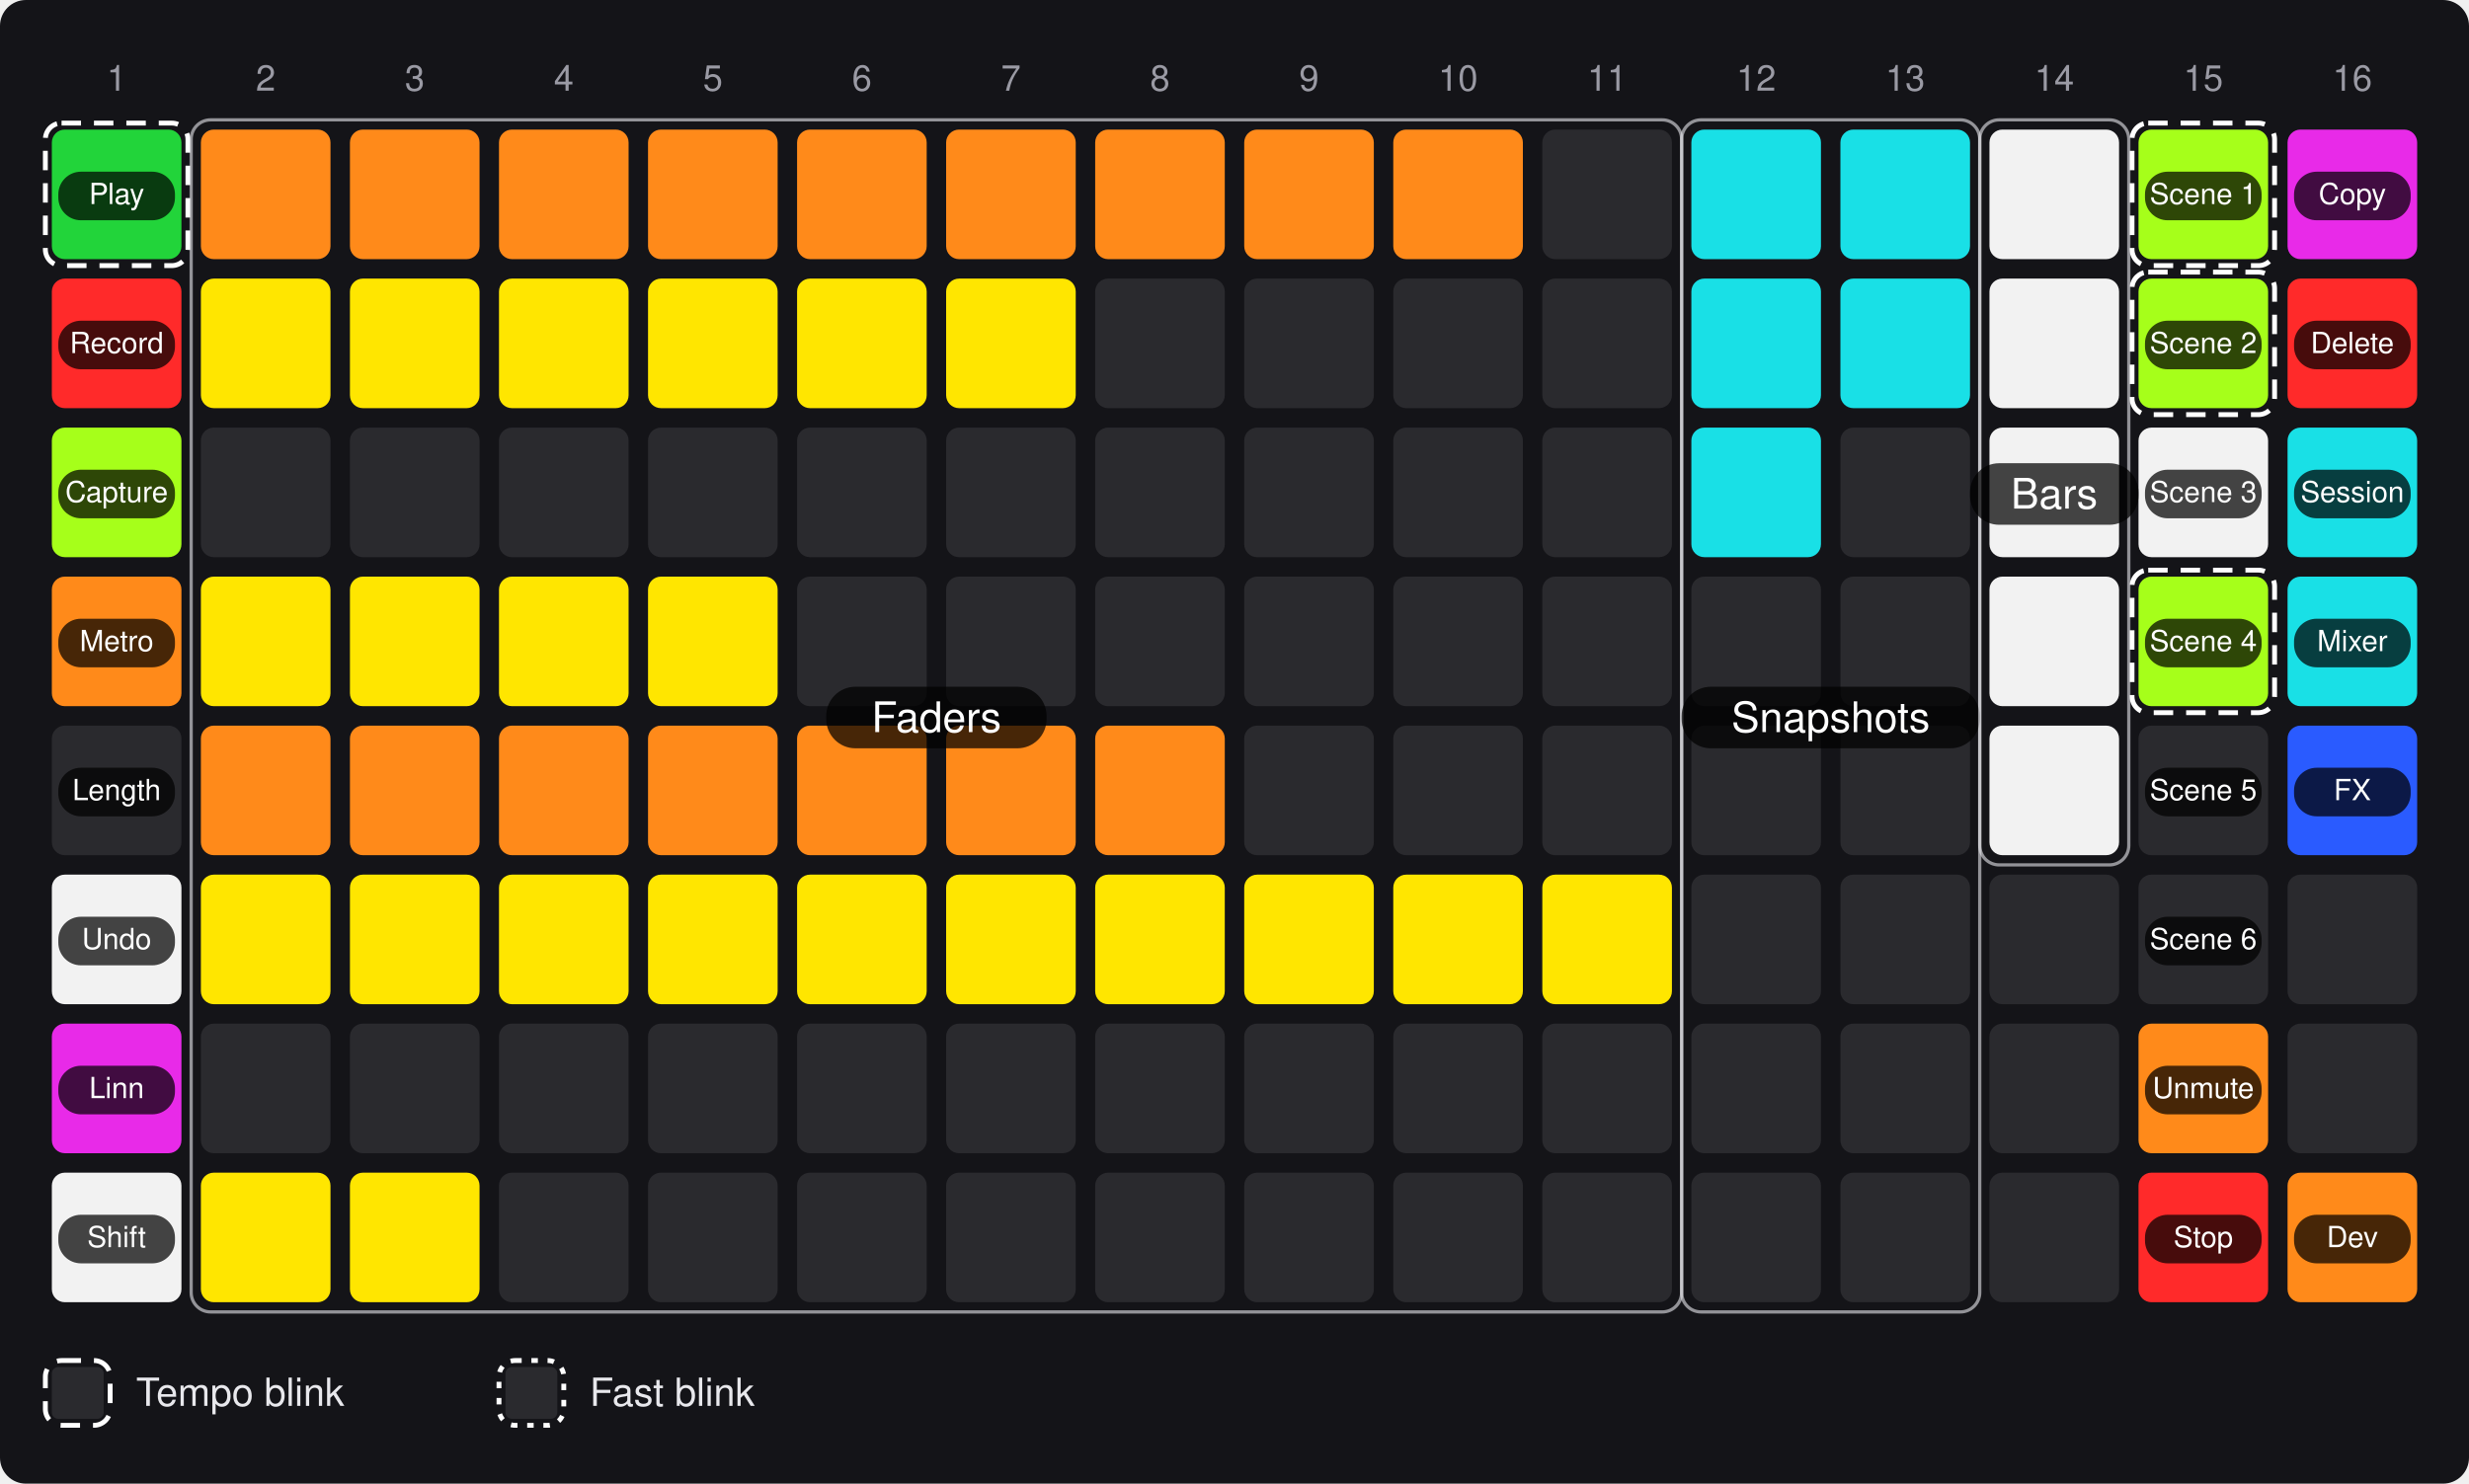
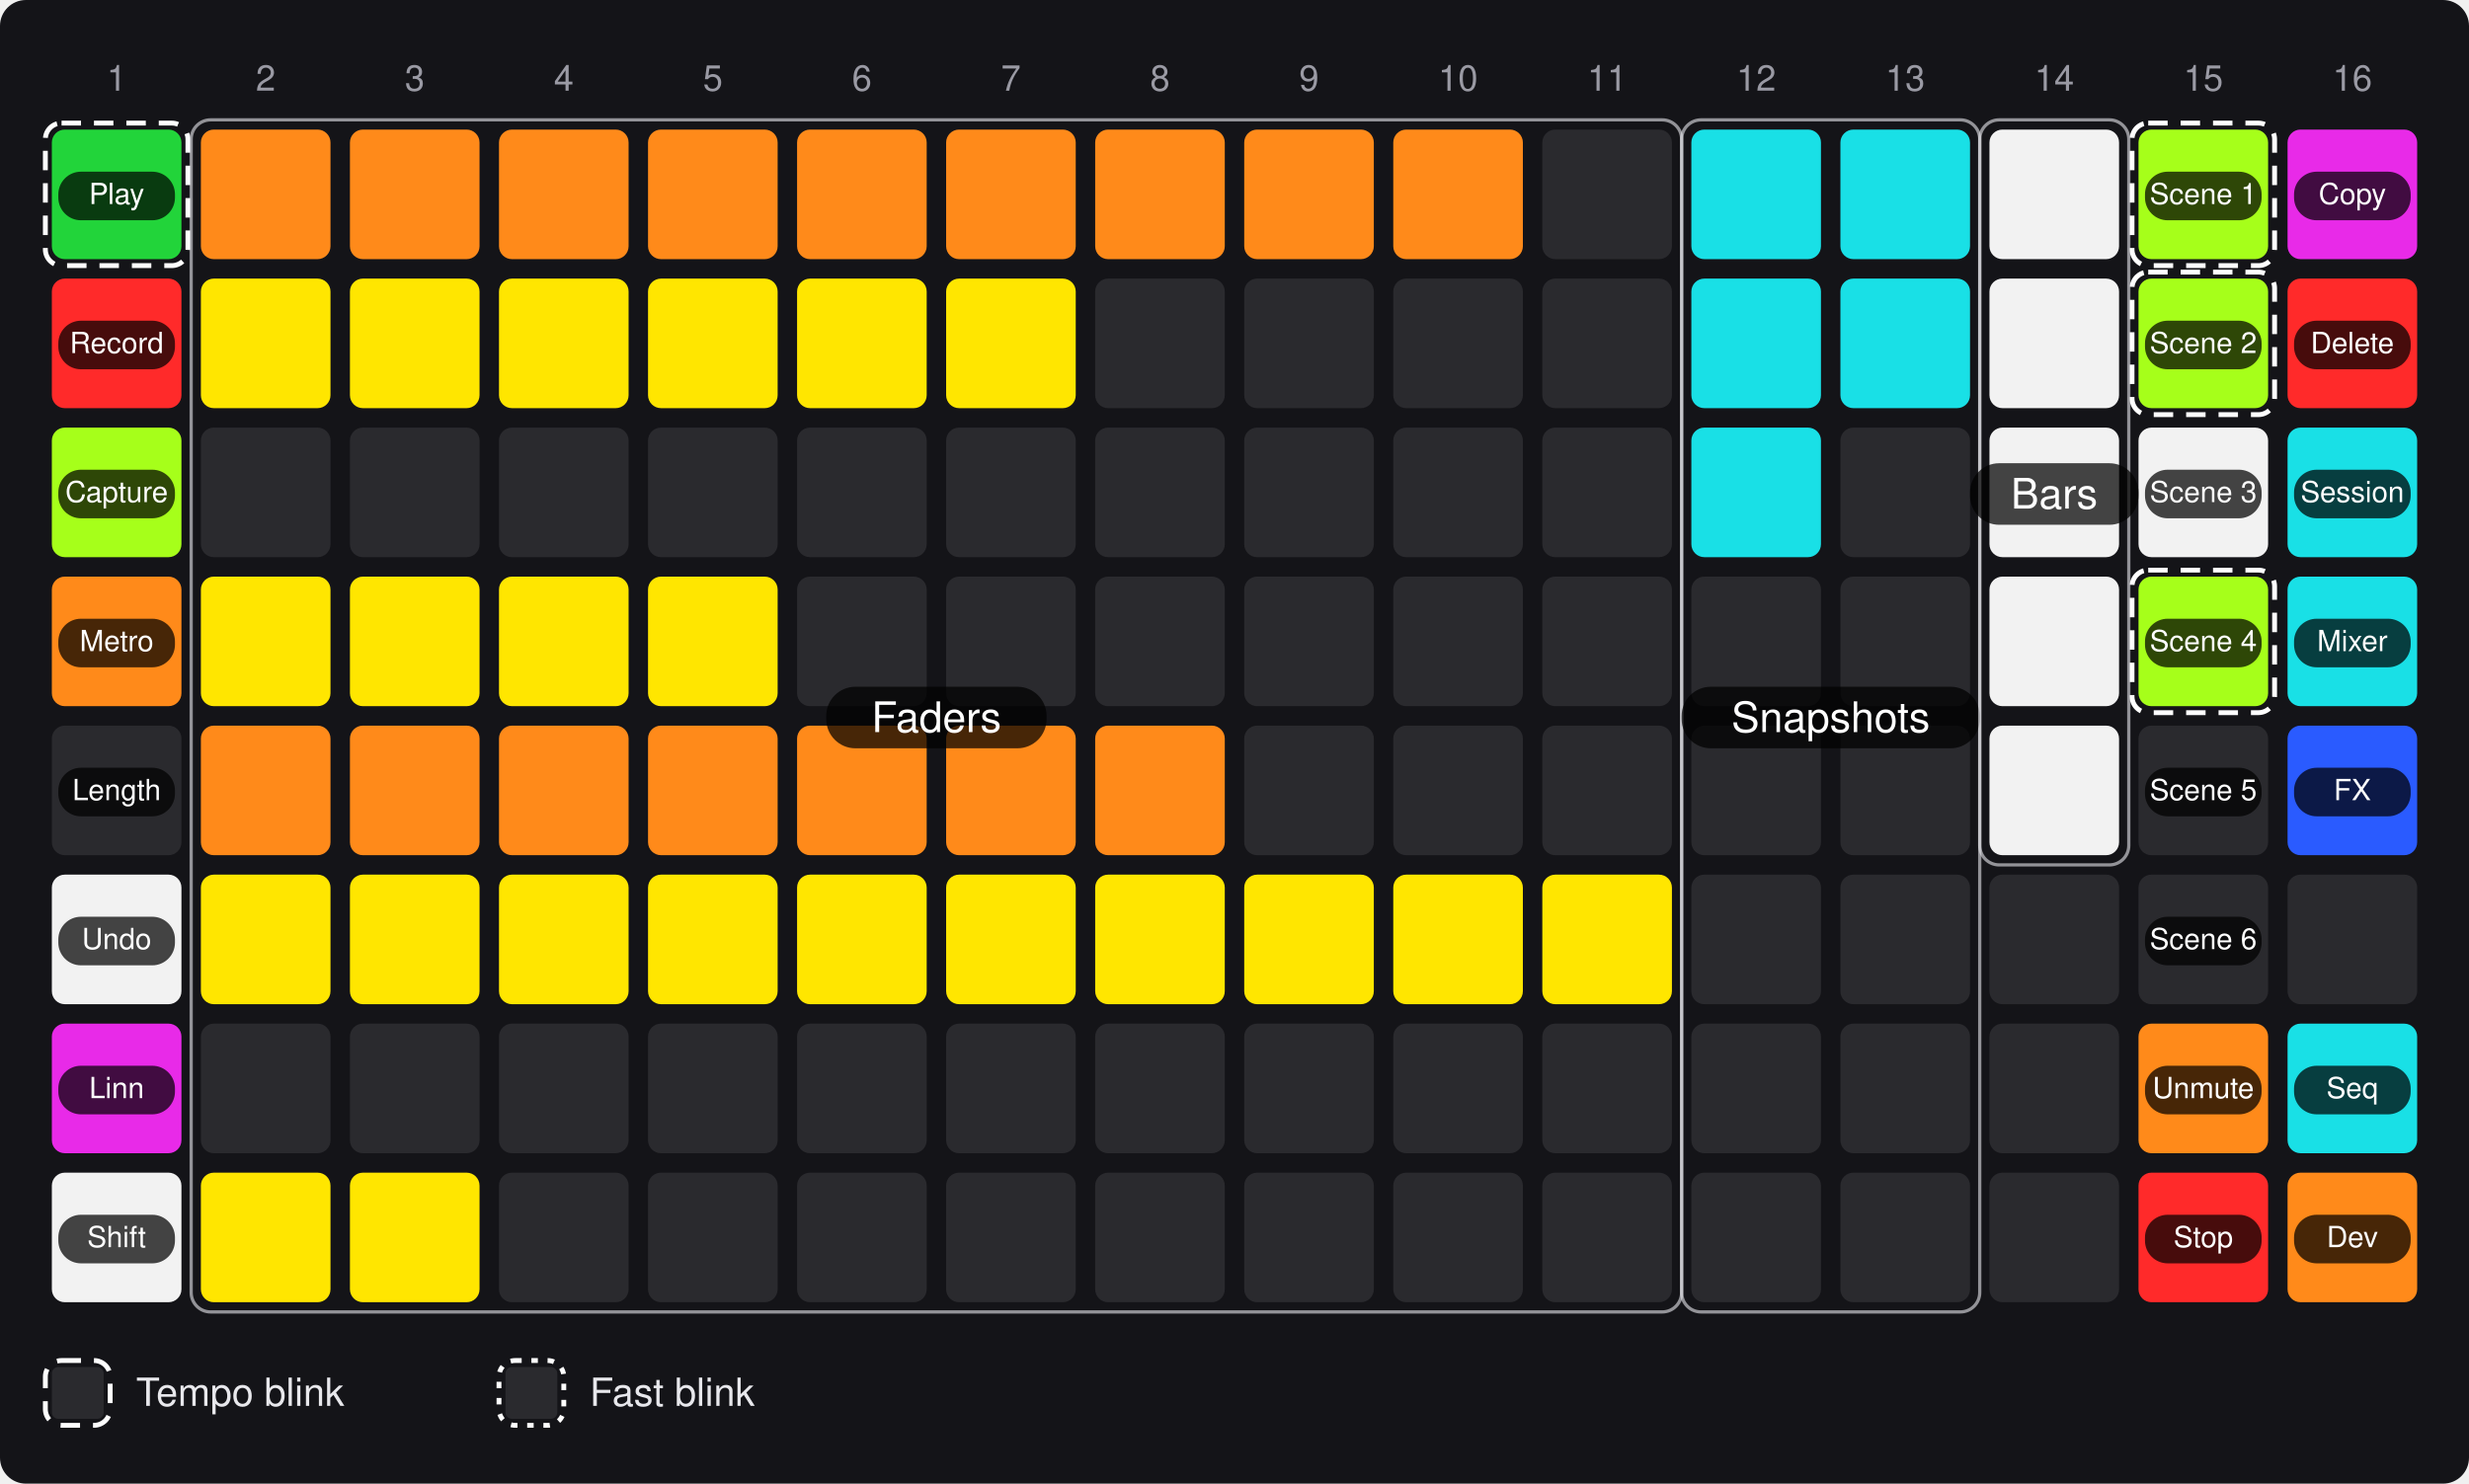
<svg xmlns="http://www.w3.org/2000/svg" width="762" height="458" viewBox="0 0 762 458" font-family="Helvetica, Arial, sans-serif">
  <rect x="0" y="0" width="762" height="458" rx="8" fill="#141418" />
  <text x="36" y="28" font-size="11" fill="#9a9aa4" text-anchor="middle">1</text>
  <text x="82" y="28" font-size="11" fill="#9a9aa4" text-anchor="middle">2</text>
  <text x="128" y="28" font-size="11" fill="#9a9aa4" text-anchor="middle">3</text>
  <text x="174" y="28" font-size="11" fill="#9a9aa4" text-anchor="middle">4</text>
  <text x="220" y="28" font-size="11" fill="#9a9aa4" text-anchor="middle">5</text>
  <text x="266" y="28" font-size="11" fill="#9a9aa4" text-anchor="middle">6</text>
  <text x="312" y="28" font-size="11" fill="#9a9aa4" text-anchor="middle">7</text>
  <text x="358" y="28" font-size="11" fill="#9a9aa4" text-anchor="middle">8</text>
  <text x="404" y="28" font-size="11" fill="#9a9aa4" text-anchor="middle">9</text>
  <text x="450" y="28" font-size="11" fill="#9a9aa4" text-anchor="middle">10</text>
  <text x="496" y="28" font-size="11" fill="#9a9aa4" text-anchor="middle">11</text>
  <text x="542" y="28" font-size="11" fill="#9a9aa4" text-anchor="middle">12</text>
  <text x="588" y="28" font-size="11" fill="#9a9aa4" text-anchor="middle">13</text>
  <text x="634" y="28" font-size="11" fill="#9a9aa4" text-anchor="middle">14</text>
  <text x="680" y="28" font-size="11" fill="#9a9aa4" text-anchor="middle">15</text>
  <text x="726" y="28" font-size="11" fill="#9a9aa4" text-anchor="middle">16</text>
  <rect x="16" y="40" width="40" height="40" rx="4" fill="#22d43a" />
  <rect x="14" y="38" width="44" height="44" rx="5" fill="none" stroke="#ffffff" stroke-width="1.5" stroke-dasharray="6 4" />
  <rect x="16" y="86" width="40" height="40" rx="4" fill="#ff2a2a" />
  <rect x="16" y="132" width="40" height="40" rx="4" fill="#a6ff1a" />
  <rect x="16" y="178" width="40" height="40" rx="4" fill="#ff8a1a" />
  <rect x="16" y="224" width="40" height="40" rx="4" fill="#2a2a2e" />
  <rect x="16" y="270" width="40" height="40" rx="4" fill="#f2f2f2" />
  <rect x="16" y="316" width="40" height="40" rx="4" fill="#e82ae8" />
  <rect x="16" y="362" width="40" height="40" rx="4" fill="#f2f2f2" />
  <rect x="62" y="40" width="40" height="40" rx="4" fill="#ff8a1a" />
  <rect x="62" y="86" width="40" height="40" rx="4" fill="#ffe600" />
  <rect x="62" y="132" width="40" height="40" rx="4" fill="#2a2a2e" />
  <rect x="62" y="178" width="40" height="40" rx="4" fill="#ffe600" />
  <rect x="62" y="224" width="40" height="40" rx="4" fill="#ff8a1a" />
  <rect x="62" y="270" width="40" height="40" rx="4" fill="#ffe600" />
  <rect x="62" y="316" width="40" height="40" rx="4" fill="#2a2a2e" />
  <rect x="62" y="362" width="40" height="40" rx="4" fill="#ffe600" />
  <rect x="108" y="40" width="40" height="40" rx="4" fill="#ff8a1a" />
  <rect x="108" y="86" width="40" height="40" rx="4" fill="#ffe600" />
  <rect x="108" y="132" width="40" height="40" rx="4" fill="#2a2a2e" />
  <rect x="108" y="178" width="40" height="40" rx="4" fill="#ffe600" />
  <rect x="108" y="224" width="40" height="40" rx="4" fill="#ff8a1a" />
  <rect x="108" y="270" width="40" height="40" rx="4" fill="#ffe600" />
  <rect x="108" y="316" width="40" height="40" rx="4" fill="#2a2a2e" />
  <rect x="108" y="362" width="40" height="40" rx="4" fill="#ffe600" />
  <rect x="154" y="40" width="40" height="40" rx="4" fill="#ff8a1a" />
  <rect x="154" y="86" width="40" height="40" rx="4" fill="#ffe600" />
  <rect x="154" y="132" width="40" height="40" rx="4" fill="#2a2a2e" />
  <rect x="154" y="178" width="40" height="40" rx="4" fill="#ffe600" />
  <rect x="154" y="224" width="40" height="40" rx="4" fill="#ff8a1a" />
  <rect x="154" y="270" width="40" height="40" rx="4" fill="#ffe600" />
  <rect x="154" y="316" width="40" height="40" rx="4" fill="#2a2a2e" />
  <rect x="154" y="362" width="40" height="40" rx="4" fill="#2a2a2e" />
  <rect x="200" y="40" width="40" height="40" rx="4" fill="#ff8a1a" />
  <rect x="200" y="86" width="40" height="40" rx="4" fill="#ffe600" />
  <rect x="200" y="132" width="40" height="40" rx="4" fill="#2a2a2e" />
  <rect x="200" y="178" width="40" height="40" rx="4" fill="#ffe600" />
  <rect x="200" y="224" width="40" height="40" rx="4" fill="#ff8a1a" />
  <rect x="200" y="270" width="40" height="40" rx="4" fill="#ffe600" />
  <rect x="200" y="316" width="40" height="40" rx="4" fill="#2a2a2e" />
  <rect x="200" y="362" width="40" height="40" rx="4" fill="#2a2a2e" />
  <rect x="246" y="40" width="40" height="40" rx="4" fill="#ff8a1a" />
  <rect x="246" y="86" width="40" height="40" rx="4" fill="#ffe600" />
  <rect x="246" y="132" width="40" height="40" rx="4" fill="#2a2a2e" />
  <rect x="246" y="178" width="40" height="40" rx="4" fill="#2a2a2e" />
  <rect x="246" y="224" width="40" height="40" rx="4" fill="#ff8a1a" />
  <rect x="246" y="270" width="40" height="40" rx="4" fill="#ffe600" />
  <rect x="246" y="316" width="40" height="40" rx="4" fill="#2a2a2e" />
  <rect x="246" y="362" width="40" height="40" rx="4" fill="#2a2a2e" />
  <rect x="292" y="40" width="40" height="40" rx="4" fill="#ff8a1a" />
  <rect x="292" y="86" width="40" height="40" rx="4" fill="#ffe600" />
  <rect x="292" y="132" width="40" height="40" rx="4" fill="#2a2a2e" />
  <rect x="292" y="178" width="40" height="40" rx="4" fill="#2a2a2e" />
  <rect x="292" y="224" width="40" height="40" rx="4" fill="#ff8a1a" />
  <rect x="292" y="270" width="40" height="40" rx="4" fill="#ffe600" />
  <rect x="292" y="316" width="40" height="40" rx="4" fill="#2a2a2e" />
  <rect x="292" y="362" width="40" height="40" rx="4" fill="#2a2a2e" />
  <rect x="338" y="40" width="40" height="40" rx="4" fill="#ff8a1a" />
  <rect x="338" y="86" width="40" height="40" rx="4" fill="#2a2a2e" />
  <rect x="338" y="132" width="40" height="40" rx="4" fill="#2a2a2e" />
  <rect x="338" y="178" width="40" height="40" rx="4" fill="#2a2a2e" />
  <rect x="338" y="224" width="40" height="40" rx="4" fill="#ff8a1a" />
  <rect x="338" y="270" width="40" height="40" rx="4" fill="#ffe600" />
  <rect x="338" y="316" width="40" height="40" rx="4" fill="#2a2a2e" />
  <rect x="338" y="362" width="40" height="40" rx="4" fill="#2a2a2e" />
  <rect x="384" y="40" width="40" height="40" rx="4" fill="#ff8a1a" />
  <rect x="384" y="86" width="40" height="40" rx="4" fill="#2a2a2e" />
  <rect x="384" y="132" width="40" height="40" rx="4" fill="#2a2a2e" />
  <rect x="384" y="178" width="40" height="40" rx="4" fill="#2a2a2e" />
  <rect x="384" y="224" width="40" height="40" rx="4" fill="#2a2a2e" />
  <rect x="384" y="270" width="40" height="40" rx="4" fill="#ffe600" />
  <rect x="384" y="316" width="40" height="40" rx="4" fill="#2a2a2e" />
  <rect x="384" y="362" width="40" height="40" rx="4" fill="#2a2a2e" />
  <rect x="430" y="40" width="40" height="40" rx="4" fill="#ff8a1a" />
  <rect x="430" y="86" width="40" height="40" rx="4" fill="#2a2a2e" />
  <rect x="430" y="132" width="40" height="40" rx="4" fill="#2a2a2e" />
  <rect x="430" y="178" width="40" height="40" rx="4" fill="#2a2a2e" />
  <rect x="430" y="224" width="40" height="40" rx="4" fill="#2a2a2e" />
  <rect x="430" y="270" width="40" height="40" rx="4" fill="#ffe600" />
  <rect x="430" y="316" width="40" height="40" rx="4" fill="#2a2a2e" />
  <rect x="430" y="362" width="40" height="40" rx="4" fill="#2a2a2e" />
  <rect x="476" y="40" width="40" height="40" rx="4" fill="#2a2a2e" />
  <rect x="476" y="86" width="40" height="40" rx="4" fill="#2a2a2e" />
  <rect x="476" y="132" width="40" height="40" rx="4" fill="#2a2a2e" />
  <rect x="476" y="178" width="40" height="40" rx="4" fill="#2a2a2e" />
  <rect x="476" y="224" width="40" height="40" rx="4" fill="#2a2a2e" />
  <rect x="476" y="270" width="40" height="40" rx="4" fill="#ffe600" />
  <rect x="476" y="316" width="40" height="40" rx="4" fill="#2a2a2e" />
  <rect x="476" y="362" width="40" height="40" rx="4" fill="#2a2a2e" />
  <rect x="522" y="40" width="40" height="40" rx="4" fill="#19e0e6" />
  <rect x="522" y="86" width="40" height="40" rx="4" fill="#19e0e6" />
  <rect x="522" y="132" width="40" height="40" rx="4" fill="#19e0e6" />
  <rect x="522" y="178" width="40" height="40" rx="4" fill="#2a2a2e" />
  <rect x="522" y="224" width="40" height="40" rx="4" fill="#2a2a2e" />
  <rect x="522" y="270" width="40" height="40" rx="4" fill="#2a2a2e" />
  <rect x="522" y="316" width="40" height="40" rx="4" fill="#2a2a2e" />
  <rect x="522" y="362" width="40" height="40" rx="4" fill="#2a2a2e" />
  <rect x="568" y="40" width="40" height="40" rx="4" fill="#19e0e6" />
  <rect x="568" y="86" width="40" height="40" rx="4" fill="#19e0e6" />
  <rect x="568" y="132" width="40" height="40" rx="4" fill="#2a2a2e" />
  <rect x="568" y="178" width="40" height="40" rx="4" fill="#2a2a2e" />
  <rect x="568" y="224" width="40" height="40" rx="4" fill="#2a2a2e" />
  <rect x="568" y="270" width="40" height="40" rx="4" fill="#2a2a2e" />
  <rect x="568" y="316" width="40" height="40" rx="4" fill="#2a2a2e" />
  <rect x="568" y="362" width="40" height="40" rx="4" fill="#2a2a2e" />
  <rect x="614" y="40" width="40" height="40" rx="4" fill="#f2f2f2" />
  <rect x="614" y="86" width="40" height="40" rx="4" fill="#f2f2f2" />
  <rect x="614" y="132" width="40" height="40" rx="4" fill="#f2f2f2" />
  <rect x="614" y="178" width="40" height="40" rx="4" fill="#f2f2f2" />
  <rect x="614" y="224" width="40" height="40" rx="4" fill="#f2f2f2" />
  <rect x="614" y="270" width="40" height="40" rx="4" fill="#2a2a2e" />
  <rect x="614" y="316" width="40" height="40" rx="4" fill="#2a2a2e" />
  <rect x="614" y="362" width="40" height="40" rx="4" fill="#2a2a2e" />
  <rect x="660" y="40" width="40" height="40" rx="4" fill="#a6ff1a" />
  <rect x="658" y="38" width="44" height="44" rx="5" fill="none" stroke="#ffffff" stroke-width="1.5" stroke-dasharray="6 4" />
  <rect x="660" y="86" width="40" height="40" rx="4" fill="#a6ff1a" />
  <rect x="658" y="84" width="44" height="44" rx="5" fill="none" stroke="#ffffff" stroke-width="1.5" stroke-dasharray="6 4" />
  <rect x="660" y="132" width="40" height="40" rx="4" fill="#f2f2f2" />
  <rect x="660" y="178" width="40" height="40" rx="4" fill="#a6ff1a" />
  <rect x="658" y="176" width="44" height="44" rx="5" fill="none" stroke="#ffffff" stroke-width="1.5" stroke-dasharray="6 4" />
  <rect x="660" y="224" width="40" height="40" rx="4" fill="#2a2a2e" />
  <rect x="660" y="270" width="40" height="40" rx="4" fill="#2a2a2e" />
  <rect x="660" y="316" width="40" height="40" rx="4" fill="#ff8a1a" />
  <rect x="660" y="362" width="40" height="40" rx="4" fill="#ff2a2a" />
  <rect x="706" y="40" width="40" height="40" rx="4" fill="#e82ae8" />
  <rect x="706" y="86" width="40" height="40" rx="4" fill="#ff2a2a" />
  <rect x="706" y="132" width="40" height="40" rx="4" fill="#19e0e6" />
  <rect x="706" y="178" width="40" height="40" rx="4" fill="#19e0e6" />
  <rect x="706" y="224" width="40" height="40" rx="4" fill="#2a5bff" />
  <rect x="706" y="270" width="40" height="40" rx="4" fill="#2a2a2e" />
-   <rect x="706" y="316" width="40" height="40" rx="4" fill="#2a2a2e" />
+   <rect x="706" y="316" width="40" height="40" rx="4" fill="#19e0e6" />
  <rect x="706" y="362" width="40" height="40" rx="4" fill="#ff8a1a" />
  <rect x="18" y="53" width="36" height="15" rx="7" fill="#000000" fill-opacity="0.72" />
  <text x="36" y="63" font-size="9" fill="#ffffff" text-anchor="middle">Play</text>
  <rect x="18" y="99" width="36" height="15" rx="7" fill="#000000" fill-opacity="0.72" />
  <text x="36" y="109" font-size="9" fill="#ffffff" text-anchor="middle">Record</text>
  <rect x="18" y="145" width="36" height="15" rx="7" fill="#000000" fill-opacity="0.72" />
  <text x="36" y="155" font-size="9" fill="#ffffff" text-anchor="middle">Capture</text>
  <rect x="18" y="191" width="36" height="15" rx="7" fill="#000000" fill-opacity="0.72" />
  <text x="36" y="201" font-size="9" fill="#ffffff" text-anchor="middle">Metro</text>
  <rect x="18" y="237" width="36" height="15" rx="7" fill="#000000" fill-opacity="0.72" />
  <text x="36" y="247" font-size="9" fill="#ffffff" text-anchor="middle">Length</text>
  <rect x="18" y="283" width="36" height="15" rx="7" fill="#000000" fill-opacity="0.72" />
  <text x="36" y="293" font-size="9" fill="#ffffff" text-anchor="middle">Undo</text>
  <rect x="18" y="329" width="36" height="15" rx="7" fill="#000000" fill-opacity="0.72" />
  <text x="36" y="339" font-size="9" fill="#ffffff" text-anchor="middle">Linn</text>
  <rect x="18" y="375" width="36" height="15" rx="7" fill="#000000" fill-opacity="0.72" />
  <text x="36" y="385" font-size="9" fill="#ffffff" text-anchor="middle">Shift</text>
  <rect x="662" y="53" width="36" height="15" rx="7" fill="#000000" fill-opacity="0.72" />
  <text x="680" y="63" font-size="9" fill="#ffffff" text-anchor="middle">Scene 1</text>
  <rect x="662" y="99" width="36" height="15" rx="7" fill="#000000" fill-opacity="0.72" />
  <text x="680" y="109" font-size="9" fill="#ffffff" text-anchor="middle">Scene 2</text>
  <rect x="662" y="145" width="36" height="15" rx="7" fill="#000000" fill-opacity="0.72" />
  <text x="680" y="155" font-size="9" fill="#ffffff" text-anchor="middle">Scene 3</text>
  <rect x="662" y="191" width="36" height="15" rx="7" fill="#000000" fill-opacity="0.72" />
  <text x="680" y="201" font-size="9" fill="#ffffff" text-anchor="middle">Scene 4</text>
  <rect x="662" y="237" width="36" height="15" rx="7" fill="#000000" fill-opacity="0.72" />
  <text x="680" y="247" font-size="9" fill="#ffffff" text-anchor="middle">Scene 5</text>
  <rect x="662" y="283" width="36" height="15" rx="7" fill="#000000" fill-opacity="0.72" />
  <text x="680" y="293" font-size="9" fill="#ffffff" text-anchor="middle">Scene 6</text>
  <rect x="662" y="329" width="36" height="15" rx="7" fill="#000000" fill-opacity="0.72" />
  <text x="680" y="339" font-size="9" fill="#ffffff" text-anchor="middle">Unmute</text>
  <rect x="662" y="375" width="36" height="15" rx="7" fill="#000000" fill-opacity="0.72" />
  <text x="680" y="385" font-size="9" fill="#ffffff" text-anchor="middle">Stop</text>
  <rect x="708" y="53" width="36" height="15" rx="7" fill="#000000" fill-opacity="0.72" />
  <text x="726" y="63" font-size="9" fill="#ffffff" text-anchor="middle">Copy</text>
  <rect x="708" y="99" width="36" height="15" rx="7" fill="#000000" fill-opacity="0.72" />
  <text x="726" y="109" font-size="9" fill="#ffffff" text-anchor="middle">Delete</text>
  <rect x="708" y="145" width="36" height="15" rx="7" fill="#000000" fill-opacity="0.72" />
  <text x="726" y="155" font-size="9" fill="#ffffff" text-anchor="middle">Session</text>
  <rect x="708" y="191" width="36" height="15" rx="7" fill="#000000" fill-opacity="0.72" />
  <text x="726" y="201" font-size="9" fill="#ffffff" text-anchor="middle">Mixer</text>
  <rect x="708" y="237" width="36" height="15" rx="7" fill="#000000" fill-opacity="0.72" />
  <text x="726" y="247" font-size="9" fill="#ffffff" text-anchor="middle">FX</text>
+   <rect x="708" y="329" width="36" height="15" rx="7" fill="#000000" fill-opacity="0.72" />
+   <text x="726" y="339" font-size="9" fill="#ffffff" text-anchor="middle">Seq</text>
  <rect x="708" y="375" width="36" height="15" rx="7" fill="#000000" fill-opacity="0.72" />
  <text x="726" y="385" font-size="9" fill="#ffffff" text-anchor="middle">Dev</text>
  <rect x="59" y="37" width="460" height="368" rx="6" fill="none" stroke="#e8e8ec" stroke-width="1" stroke-opacity="0.6" />
  <rect x="255" y="212" width="68" height="19" rx="9" fill="#000000" fill-opacity="0.72" />
  <text x="289" y="226" font-size="13" fill="#ffffff" text-anchor="middle">Faders</text>
  <rect x="519" y="37" width="92" height="368" rx="6" fill="none" stroke="#e8e8ec" stroke-width="1" stroke-opacity="0.6" />
  <rect x="519" y="212" width="92" height="19" rx="9" fill="#000000" fill-opacity="0.72" />
  <text x="565" y="226" font-size="13" fill="#ffffff" text-anchor="middle">Snapshots</text>
  <rect x="611" y="37" width="46" height="230" rx="6" fill="none" stroke="#e8e8ec" stroke-width="1" stroke-opacity="0.6" />
  <rect x="608" y="143" width="52" height="19" rx="9" fill="#000000" fill-opacity="0.72" />
  <text x="634" y="157" font-size="13" fill="#ffffff" text-anchor="middle">Bars</text>
  <rect x="16" y="422" width="16" height="16" rx="2" fill="#2a2a2e" />
  <rect x="14" y="420" width="20" height="20" rx="5" fill="none" stroke="#ffffff" stroke-width="1.5" stroke-dasharray="6 4" />
  <text x="42" y="434" font-size="12" fill="#e8e8ec">Tempo blink</text>
  <rect x="156" y="422" width="16" height="16" rx="2" fill="#2a2a2e" />
  <rect x="154" y="420" width="20" height="20" rx="5" fill="none" stroke="#ffffff" stroke-width="1.5" stroke-dasharray="2 3" />
  <text x="182" y="434" font-size="12" fill="#e8e8ec">Fast blink</text>
</svg>
